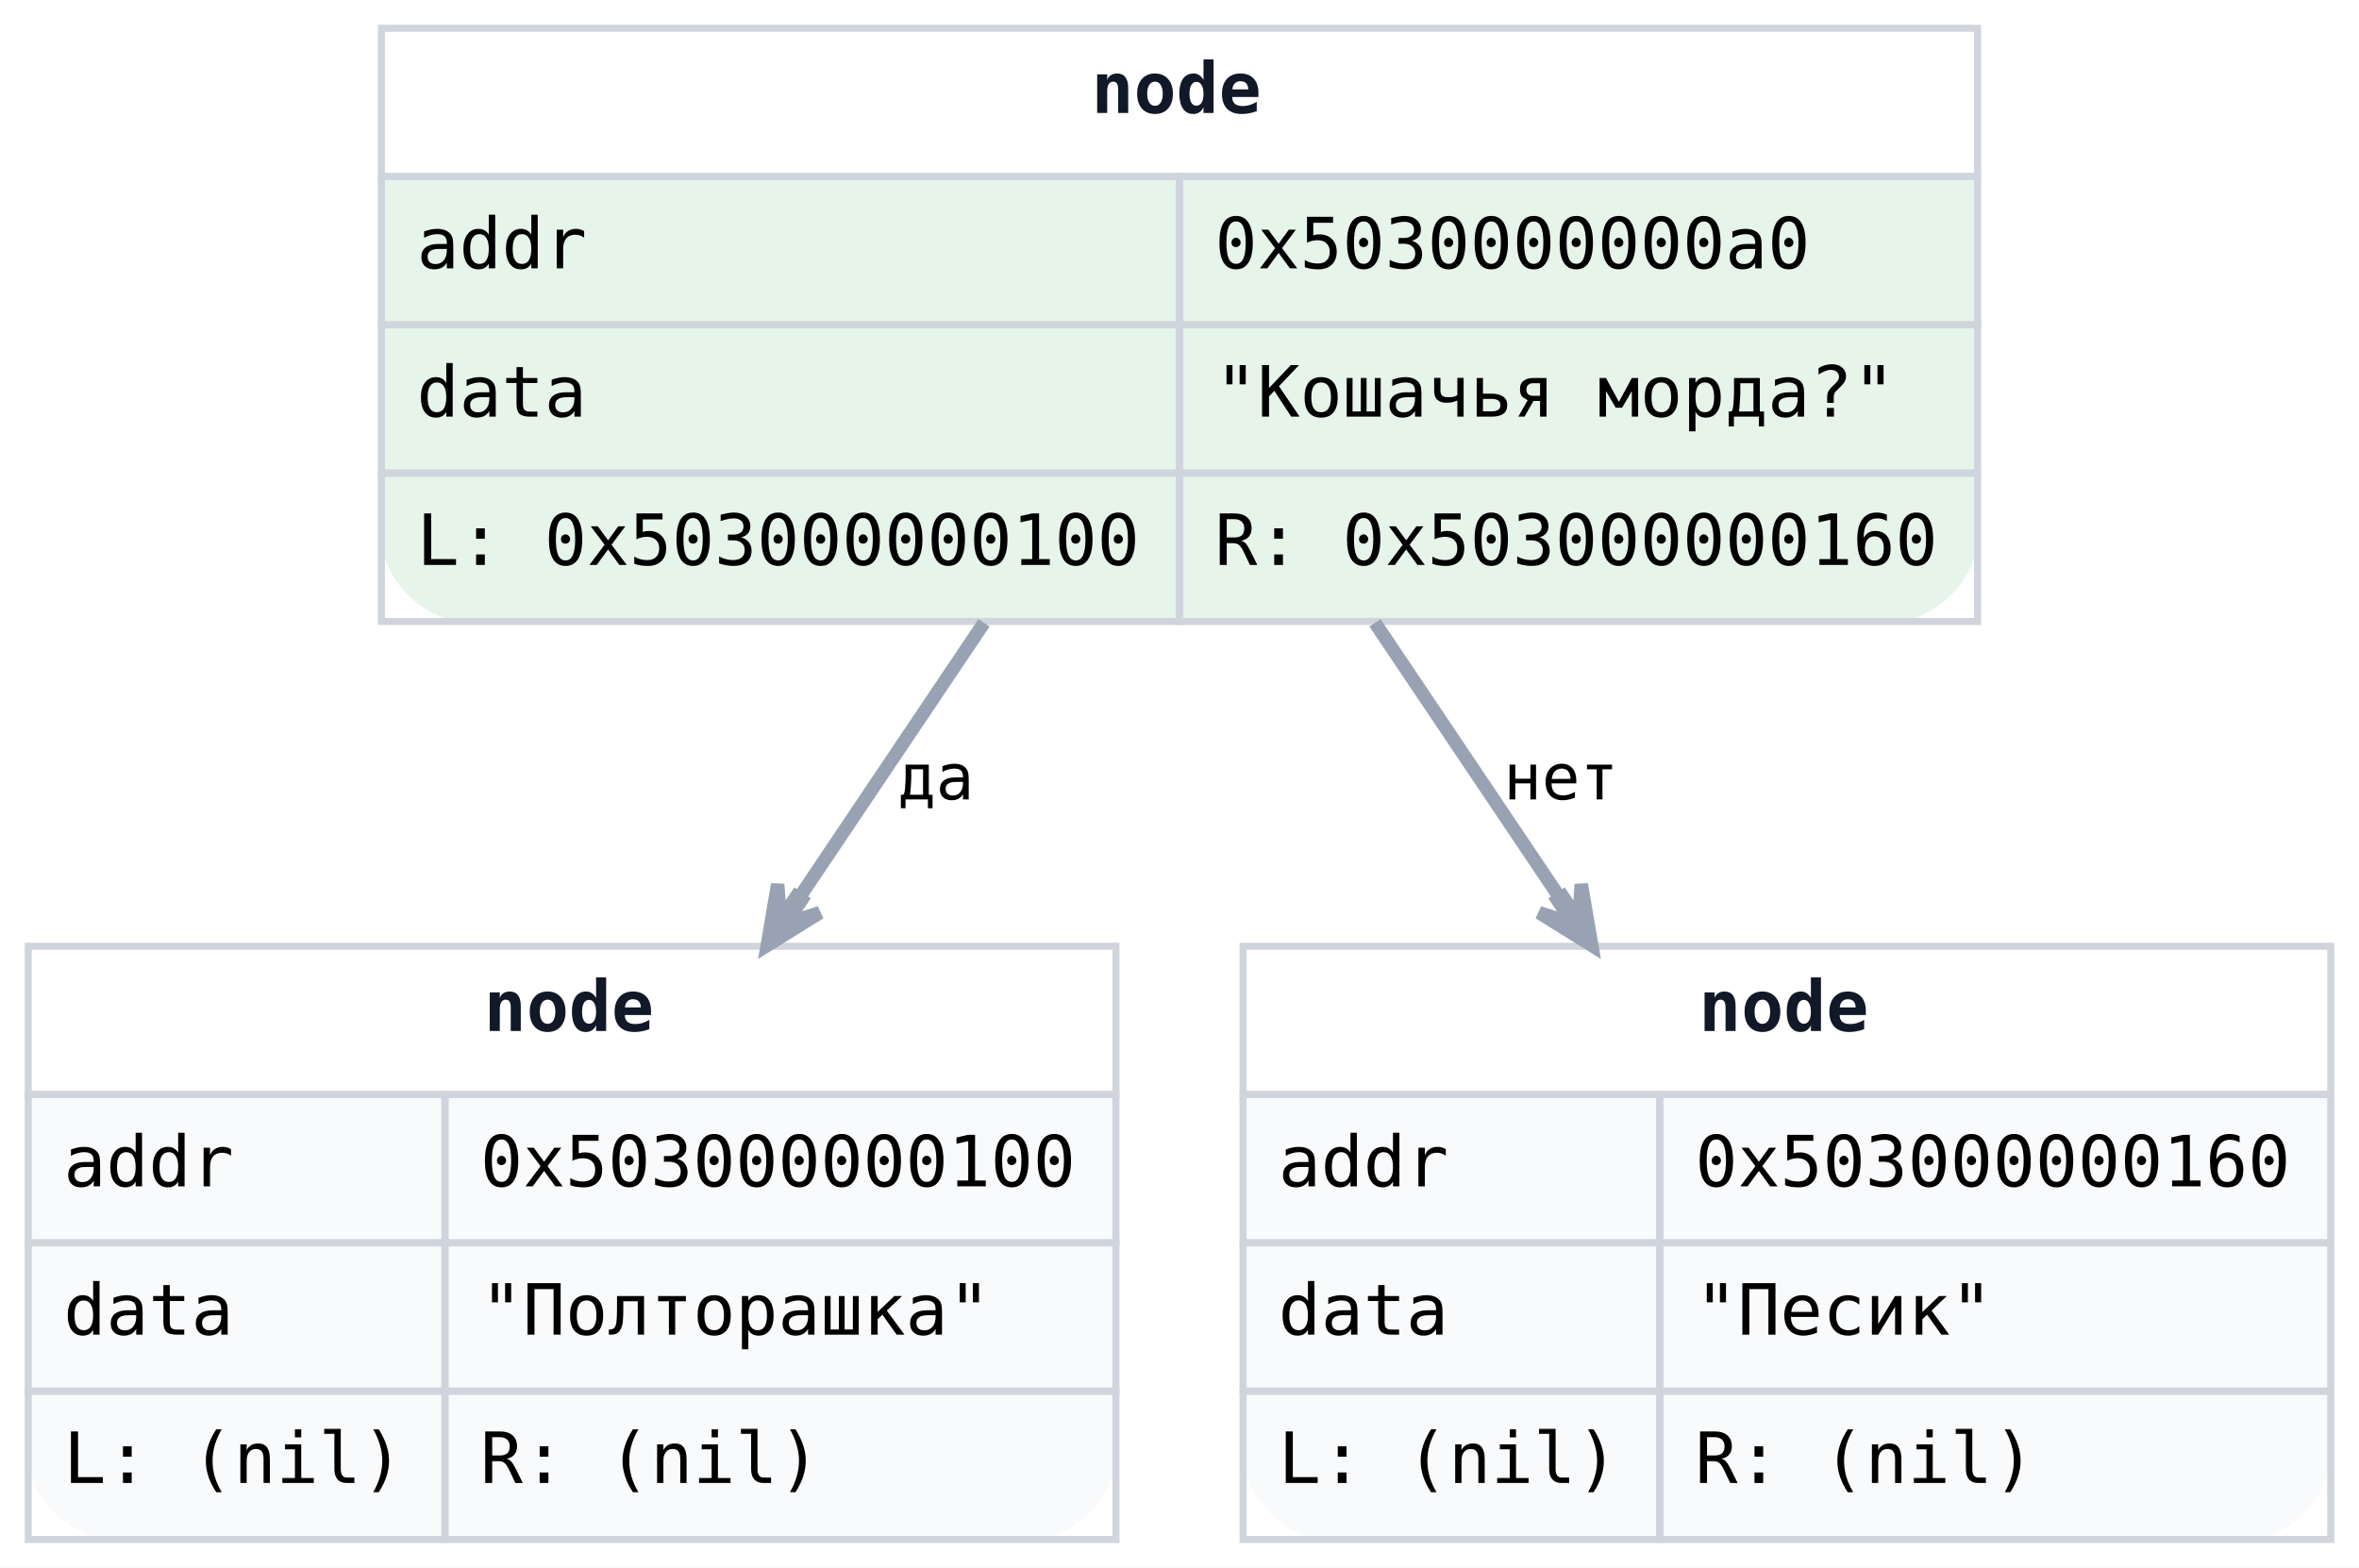
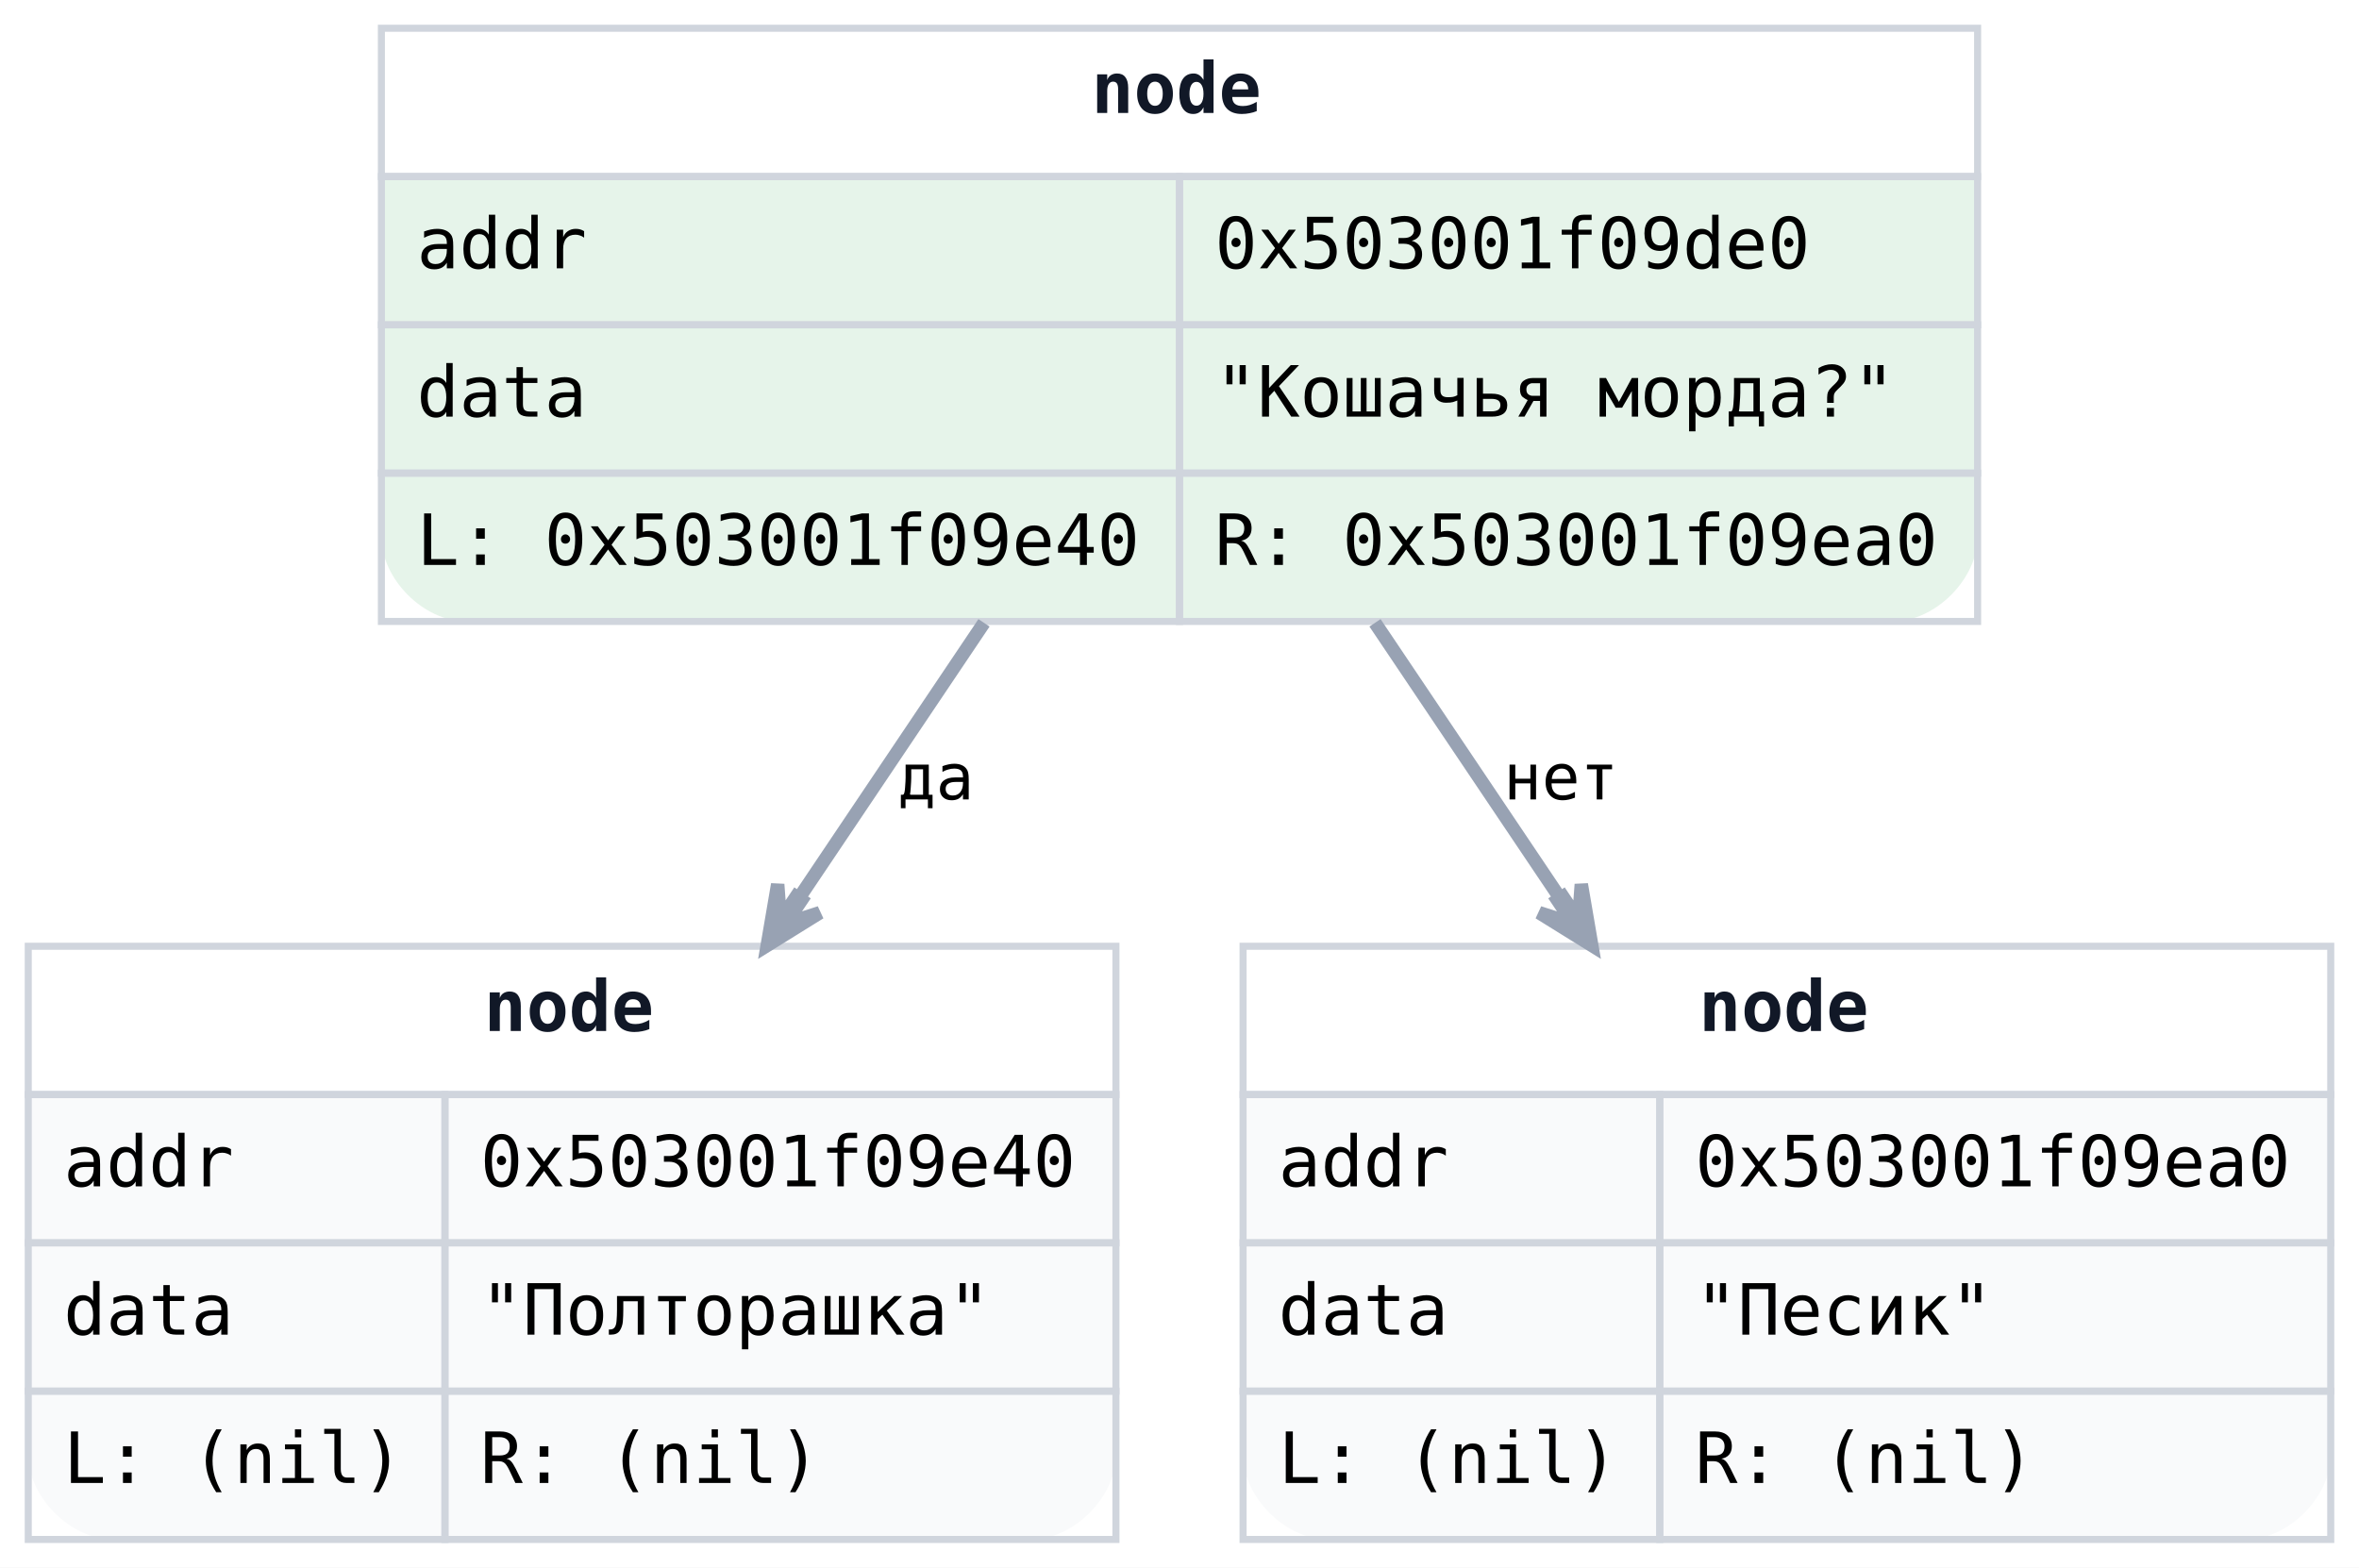
<svg xmlns="http://www.w3.org/2000/svg" width="334pt" height="222pt" viewBox="0.00 0.00 334.00 222.00">
  <g id="graph0" class="graph" transform="scale(1 1) rotate(0) translate(4 218)">
    <polygon fill="white" stroke="transparent" points="-4,4 -4,-218 330,-218 330,4 -4,4" />
    <g id="node1" class="node">
      <path fill="#e6f4ea" stroke="transparent" stroke-width="2" d="M264,-214C264,-214 62,-214 62,-214 56,-214 50,-208 50,-202 50,-202 50,-142 50,-142 50,-136 56,-130 62,-130 62,-130 264,-130 264,-130 270,-130 276,-136 276,-142 276,-142 276,-202 276,-202 276,-208 270,-214 264,-214" />
      <polygon fill="#ffffff" stroke="transparent" points="50,-193 50,-214 276,-214 276,-193 50,-193" />
      <polygon fill="none" stroke="#d0d5dd" points="50,-193 50,-214 276,-214 276,-193 50,-193" />
      <text text-anchor="start" x="150.5" y="-202" font-family="monospace" font-weight="bold" font-size="10.00" fill="#111827">node</text>
      <polygon fill="none" stroke="#d0d5dd" points="50,-172 50,-193 163,-193 163,-172 50,-172" />
      <text text-anchor="start" x="55" y="-180" font-family="monospace" font-size="10.00">addr</text>
      <polygon fill="none" stroke="#d0d5dd" points="163,-172 163,-193 276,-193 276,-172 163,-172" />
-       <text text-anchor="start" x="168" y="-180" font-family="monospace" font-size="10.00">0x5030000000a0</text>
+       <text text-anchor="start" x="168" y="-180" font-family="monospace" font-size="10.00">0x503001f09de0</text>
      <polygon fill="none" stroke="#d0d5dd" points="50,-151 50,-172 163,-172 163,-151 50,-151" />
      <text text-anchor="start" x="55" y="-159" font-family="monospace" font-size="10.00">data</text>
      <polygon fill="none" stroke="#d0d5dd" points="163,-151 163,-172 276,-172 276,-151 163,-151" />
      <text text-anchor="start" x="168" y="-159" font-family="monospace" font-size="10.00">"Кошачья морда?"</text>
      <polygon fill="none" stroke="#d0d5dd" points="50,-130 50,-151 163,-151 163,-130 50,-130" />
-       <text text-anchor="start" x="55" y="-138" font-family="monospace" font-size="10.00">L: 0x503000000100</text>
+       <text text-anchor="start" x="55" y="-138" font-family="monospace" font-size="10.00">L: 0x503001f09e40</text>
      <polygon fill="none" stroke="#d0d5dd" points="163,-130 163,-151 276,-151 276,-130 163,-130" />
-       <text text-anchor="start" x="168" y="-138" font-family="monospace" font-size="10.00">R: 0x503000000160</text>
+       <text text-anchor="start" x="168" y="-138" font-family="monospace" font-size="10.00">R: 0x503001f09ea0</text>
    </g>
    <g id="node2" class="node">
      <path fill="#f9fafb" stroke="transparent" stroke-width="2" d="M142,-84C142,-84 12,-84 12,-84 6,-84 0,-78 0,-72 0,-72 0,-12 0,-12 0,-6 6,0 12,0 12,0 142,0 142,0 148,0 154,-6 154,-12 154,-12 154,-72 154,-72 154,-78 148,-84 142,-84" />
      <polygon fill="#ffffff" stroke="transparent" points="0,-63 0,-84 154,-84 154,-63 0,-63" />
      <polygon fill="none" stroke="#d0d5dd" points="0,-63 0,-84 154,-84 154,-63 0,-63" />
      <text text-anchor="start" x="64.5" y="-72" font-family="monospace" font-weight="bold" font-size="10.00" fill="#111827">node</text>
      <polygon fill="none" stroke="#d0d5dd" points="0,-42 0,-63 59,-63 59,-42 0,-42" />
      <text text-anchor="start" x="5" y="-50" font-family="monospace" font-size="10.00">addr</text>
      <polygon fill="none" stroke="#d0d5dd" points="59,-42 59,-63 154,-63 154,-42 59,-42" />
-       <text text-anchor="start" x="64" y="-50" font-family="monospace" font-size="10.00">0x503000000100</text>
+       <text text-anchor="start" x="64" y="-50" font-family="monospace" font-size="10.00">0x503001f09e40</text>
      <polygon fill="none" stroke="#d0d5dd" points="0,-21 0,-42 59,-42 59,-21 0,-21" />
      <text text-anchor="start" x="5" y="-29" font-family="monospace" font-size="10.00">data</text>
      <polygon fill="none" stroke="#d0d5dd" points="59,-21 59,-42 154,-42 154,-21 59,-21" />
      <text text-anchor="start" x="64" y="-29" font-family="monospace" font-size="10.00">"Полторашка"</text>
      <polygon fill="none" stroke="#d0d5dd" points="0,0 0,-21 59,-21 59,0 0,0" />
      <text text-anchor="start" x="5" y="-8" font-family="monospace" font-size="10.00">L: (nil)</text>
      <polygon fill="none" stroke="#d0d5dd" points="59,0 59,-21 154,-21 154,0 59,0" />
      <text text-anchor="start" x="64" y="-8" font-family="monospace" font-size="10.00">R: (nil)</text>
    </g>
    <g id="edge1" class="edge">
      <path fill="none" stroke="#98a2b3" stroke-width="1.9" d="M135.32,-129.8C127.03,-117.46 117.87,-103.83 109.31,-91.1" />
      <polygon fill="#98a2b3" stroke="#98a2b3" stroke-width="1.9" points="104.63,-84.13 112.08,-88.76 107.24,-87.2 109.47,-90.52 109.09,-90.77 108.72,-91.02 106.49,-87.7 106.11,-92.78 104.63,-84.13 104.63,-84.13" />
      <text text-anchor="middle" x="128.5" y="-104.8" font-family="monospace" font-size="9.00">да</text>
    </g>
    <g id="node3" class="node">
      <path fill="#f9fafb" stroke="transparent" stroke-width="2" d="M314,-84C314,-84 184,-84 184,-84 178,-84 172,-78 172,-72 172,-72 172,-12 172,-12 172,-6 178,0 184,0 184,0 314,0 314,0 320,0 326,-6 326,-12 326,-12 326,-72 326,-72 326,-78 320,-84 314,-84" />
      <polygon fill="#ffffff" stroke="transparent" points="172,-63 172,-84 326,-84 326,-63 172,-63" />
      <polygon fill="none" stroke="#d0d5dd" points="172,-63 172,-84 326,-84 326,-63 172,-63" />
      <text text-anchor="start" x="236.5" y="-72" font-family="monospace" font-weight="bold" font-size="10.00" fill="#111827">node</text>
      <polygon fill="none" stroke="#d0d5dd" points="172,-42 172,-63 231,-63 231,-42 172,-42" />
      <text text-anchor="start" x="177" y="-50" font-family="monospace" font-size="10.00">addr</text>
      <polygon fill="none" stroke="#d0d5dd" points="231,-42 231,-63 326,-63 326,-42 231,-42" />
-       <text text-anchor="start" x="236" y="-50" font-family="monospace" font-size="10.00">0x503000000160</text>
+       <text text-anchor="start" x="236" y="-50" font-family="monospace" font-size="10.00">0x503001f09ea0</text>
      <polygon fill="none" stroke="#d0d5dd" points="172,-21 172,-42 231,-42 231,-21 172,-21" />
      <text text-anchor="start" x="177" y="-29" font-family="monospace" font-size="10.00">data</text>
      <polygon fill="none" stroke="#d0d5dd" points="231,-21 231,-42 326,-42 326,-21 231,-21" />
      <text text-anchor="start" x="236" y="-29" font-family="monospace" font-size="10.00">"Песик"</text>
      <polygon fill="none" stroke="#d0d5dd" points="172,0 172,-21 231,-21 231,0 172,0" />
      <text text-anchor="start" x="177" y="-8" font-family="monospace" font-size="10.00">L: (nil)</text>
      <polygon fill="none" stroke="#d0d5dd" points="231,0 231,-21 326,-21 326,0 231,0" />
      <text text-anchor="start" x="236" y="-8" font-family="monospace" font-size="10.00">R: (nil)</text>
    </g>
    <g id="edge2" class="edge">
      <path fill="none" stroke="#98a2b3" stroke-width="1.9" d="M190.68,-129.8C198.97,-117.46 208.13,-103.83 216.69,-91.1" />
      <polygon fill="#98a2b3" stroke="#98a2b3" stroke-width="1.9" points="221.37,-84.13 219.89,-92.78 219.51,-87.7 217.28,-91.02 216.91,-90.77 216.53,-90.52 218.76,-87.2 213.92,-88.76 221.37,-84.13 221.37,-84.13" />
      <text text-anchor="middle" x="217" y="-104.8" font-family="monospace" font-size="9.00">нет</text>
    </g>
  </g>
</svg>
